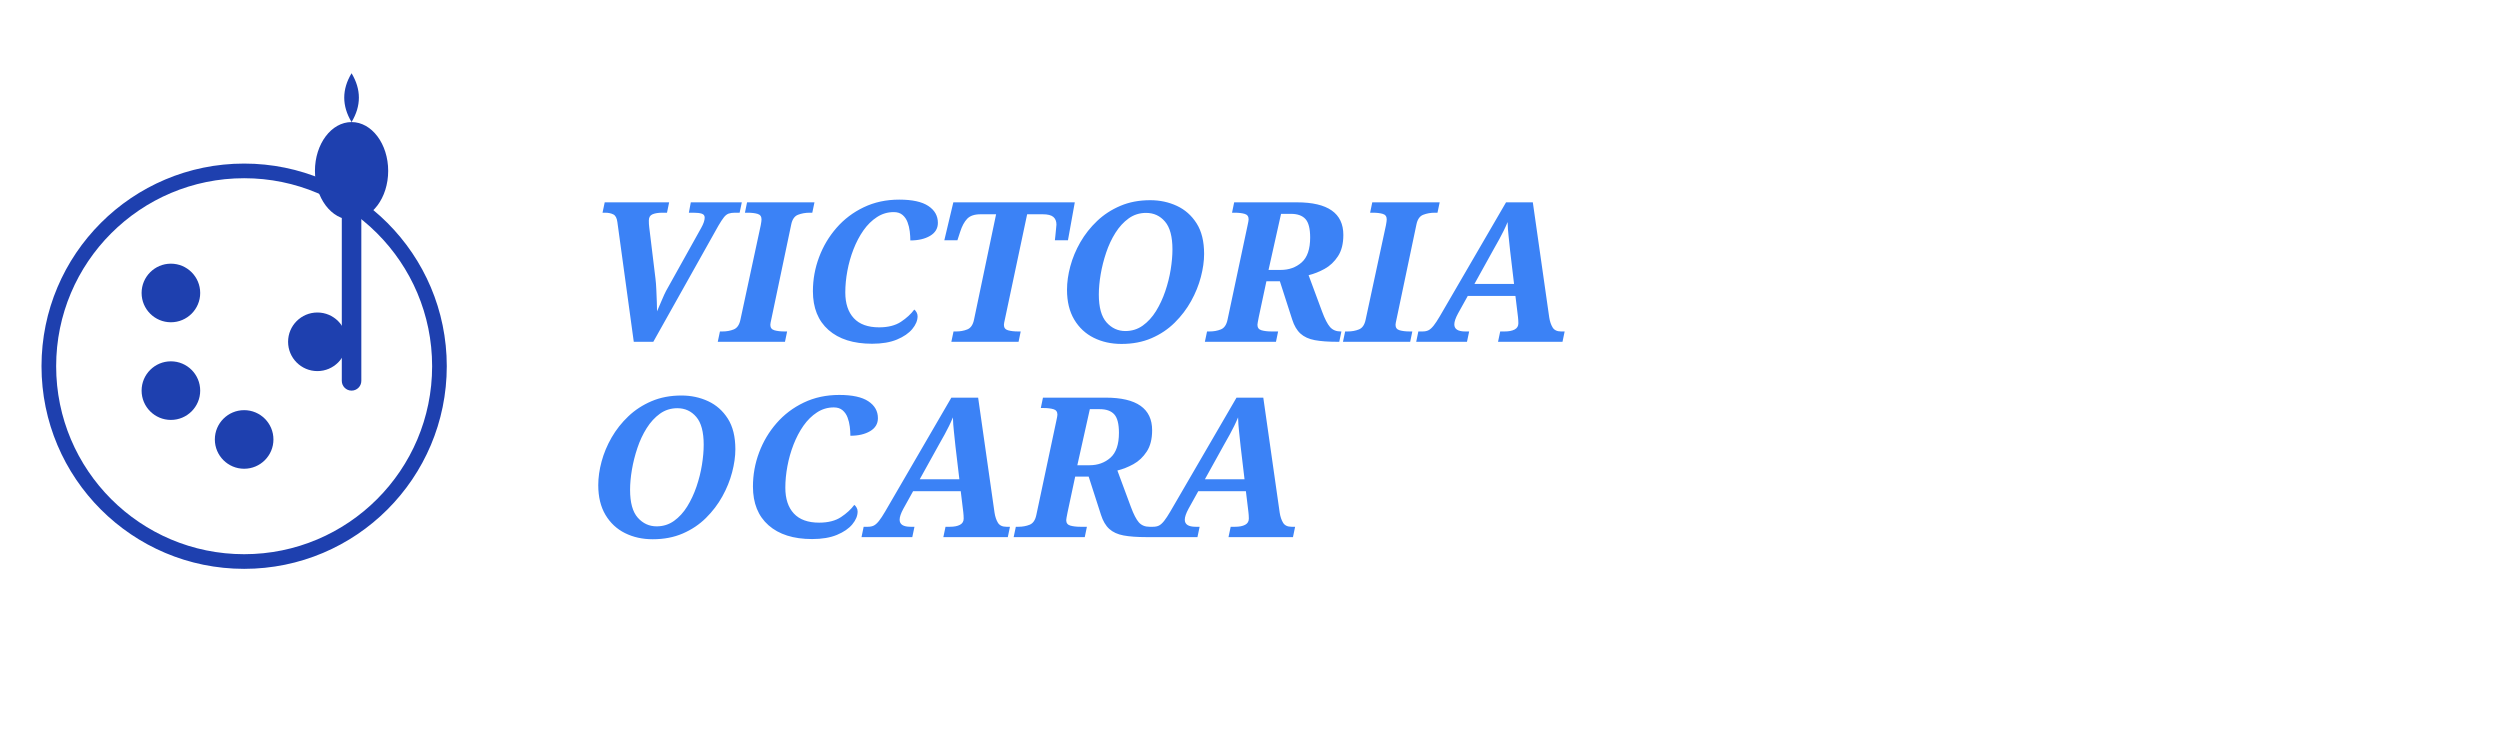
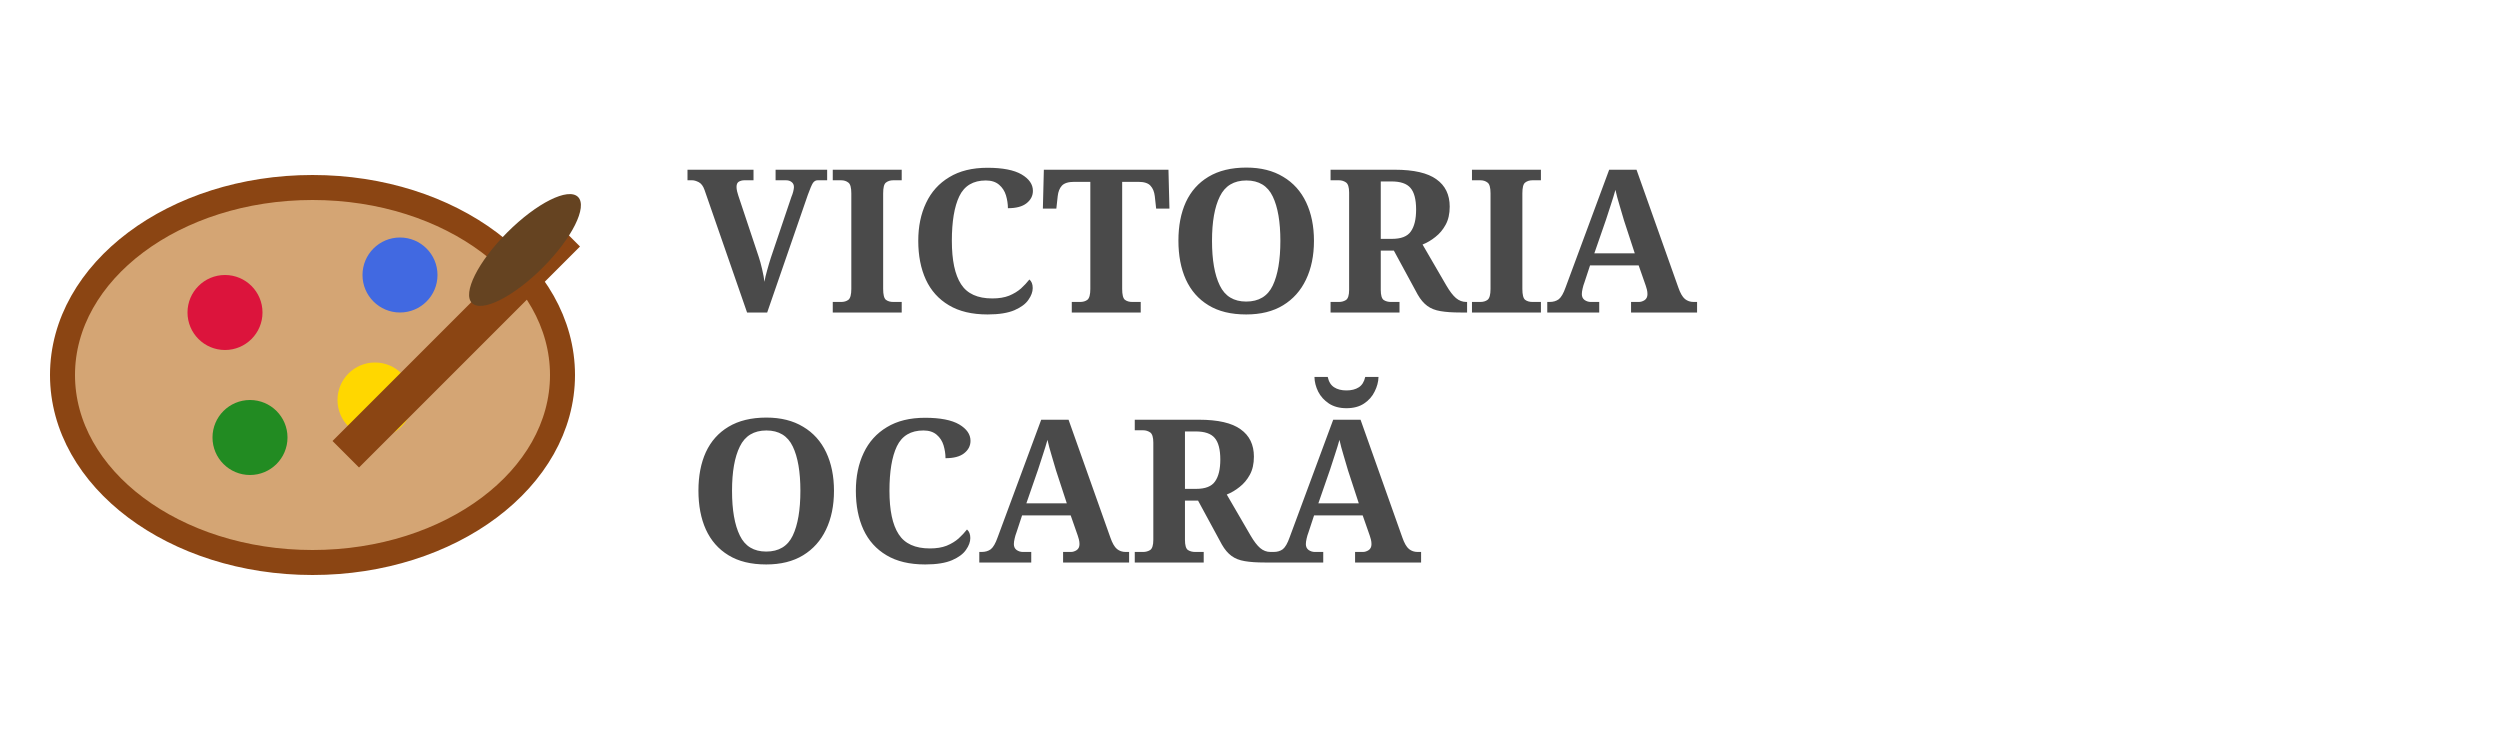
- <svg xmlns="http://www.w3.org/2000/svg" width="1024" height="300" viewBox="0 0 1024 300" fill="none">
-   <circle cx="100" cy="150" r="80" stroke="#1e40af" stroke-width="6" fill="none" />
-   <circle cx="70" cy="120" r="12" fill="#1e40af" />
-   <circle cx="70" cy="160" r="12" fill="#1e40af" />
-   <circle cx="100" cy="180" r="12" fill="#1e40af" />
-   <circle cx="130" cy="140" r="12" fill="#1e40af" />
-   <rect x="140" y="80" width="8" height="80" fill="#1e40af" rx="4" />
-   <ellipse cx="144" cy="70" rx="15" ry="20" fill="#1e40af" />
-   <path d="M 144 50 Q 150 40 144 30 Q 138 40 144 50" fill="#1e40af" />
-   <text x="240" y="140" font-family="Georgia, serif" font-size="80" font-weight="bold" fill="#3b82f6" font-style="italic">VICTORIA</text>
-   <text x="240" y="220" font-family="Georgia, serif" font-size="80" font-weight="bold" fill="#3b82f6" font-style="italic">OCARA</text>
+ <svg xmlns="http://www.w3.org/2000/svg" width="200" height="60" viewBox="0 0 200 60">
+   <ellipse cx="25" cy="30" rx="20" ry="15" fill="#D4A574" stroke="#8B4513" stroke-width="2" />
+   <circle cx="18" cy="25" r="3" fill="#DC143C" />
+   <circle cx="32" cy="22" r="3" fill="#4169E1" />
+   <circle cx="20" cy="35" r="3" fill="#228B22" />
+   <circle cx="30" cy="32" r="3" fill="#FFD700" />
+   <rect x="35" y="15" width="3" height="25" fill="#8B4513" transform="rotate(45 36.5 27.5)" />
+   <ellipse cx="42" cy="20" rx="2" ry="6" fill="#654321" transform="rotate(45 42 20)" />
+   <text x="55" y="25" font-family="serif" font-size="16" font-weight="bold" fill="#4A4A4A">VICTORIA</text>
+   <text x="55" y="45" font-family="serif" font-size="16" font-weight="bold" fill="#4A4A4A">OCARĂ</text>
</svg>
